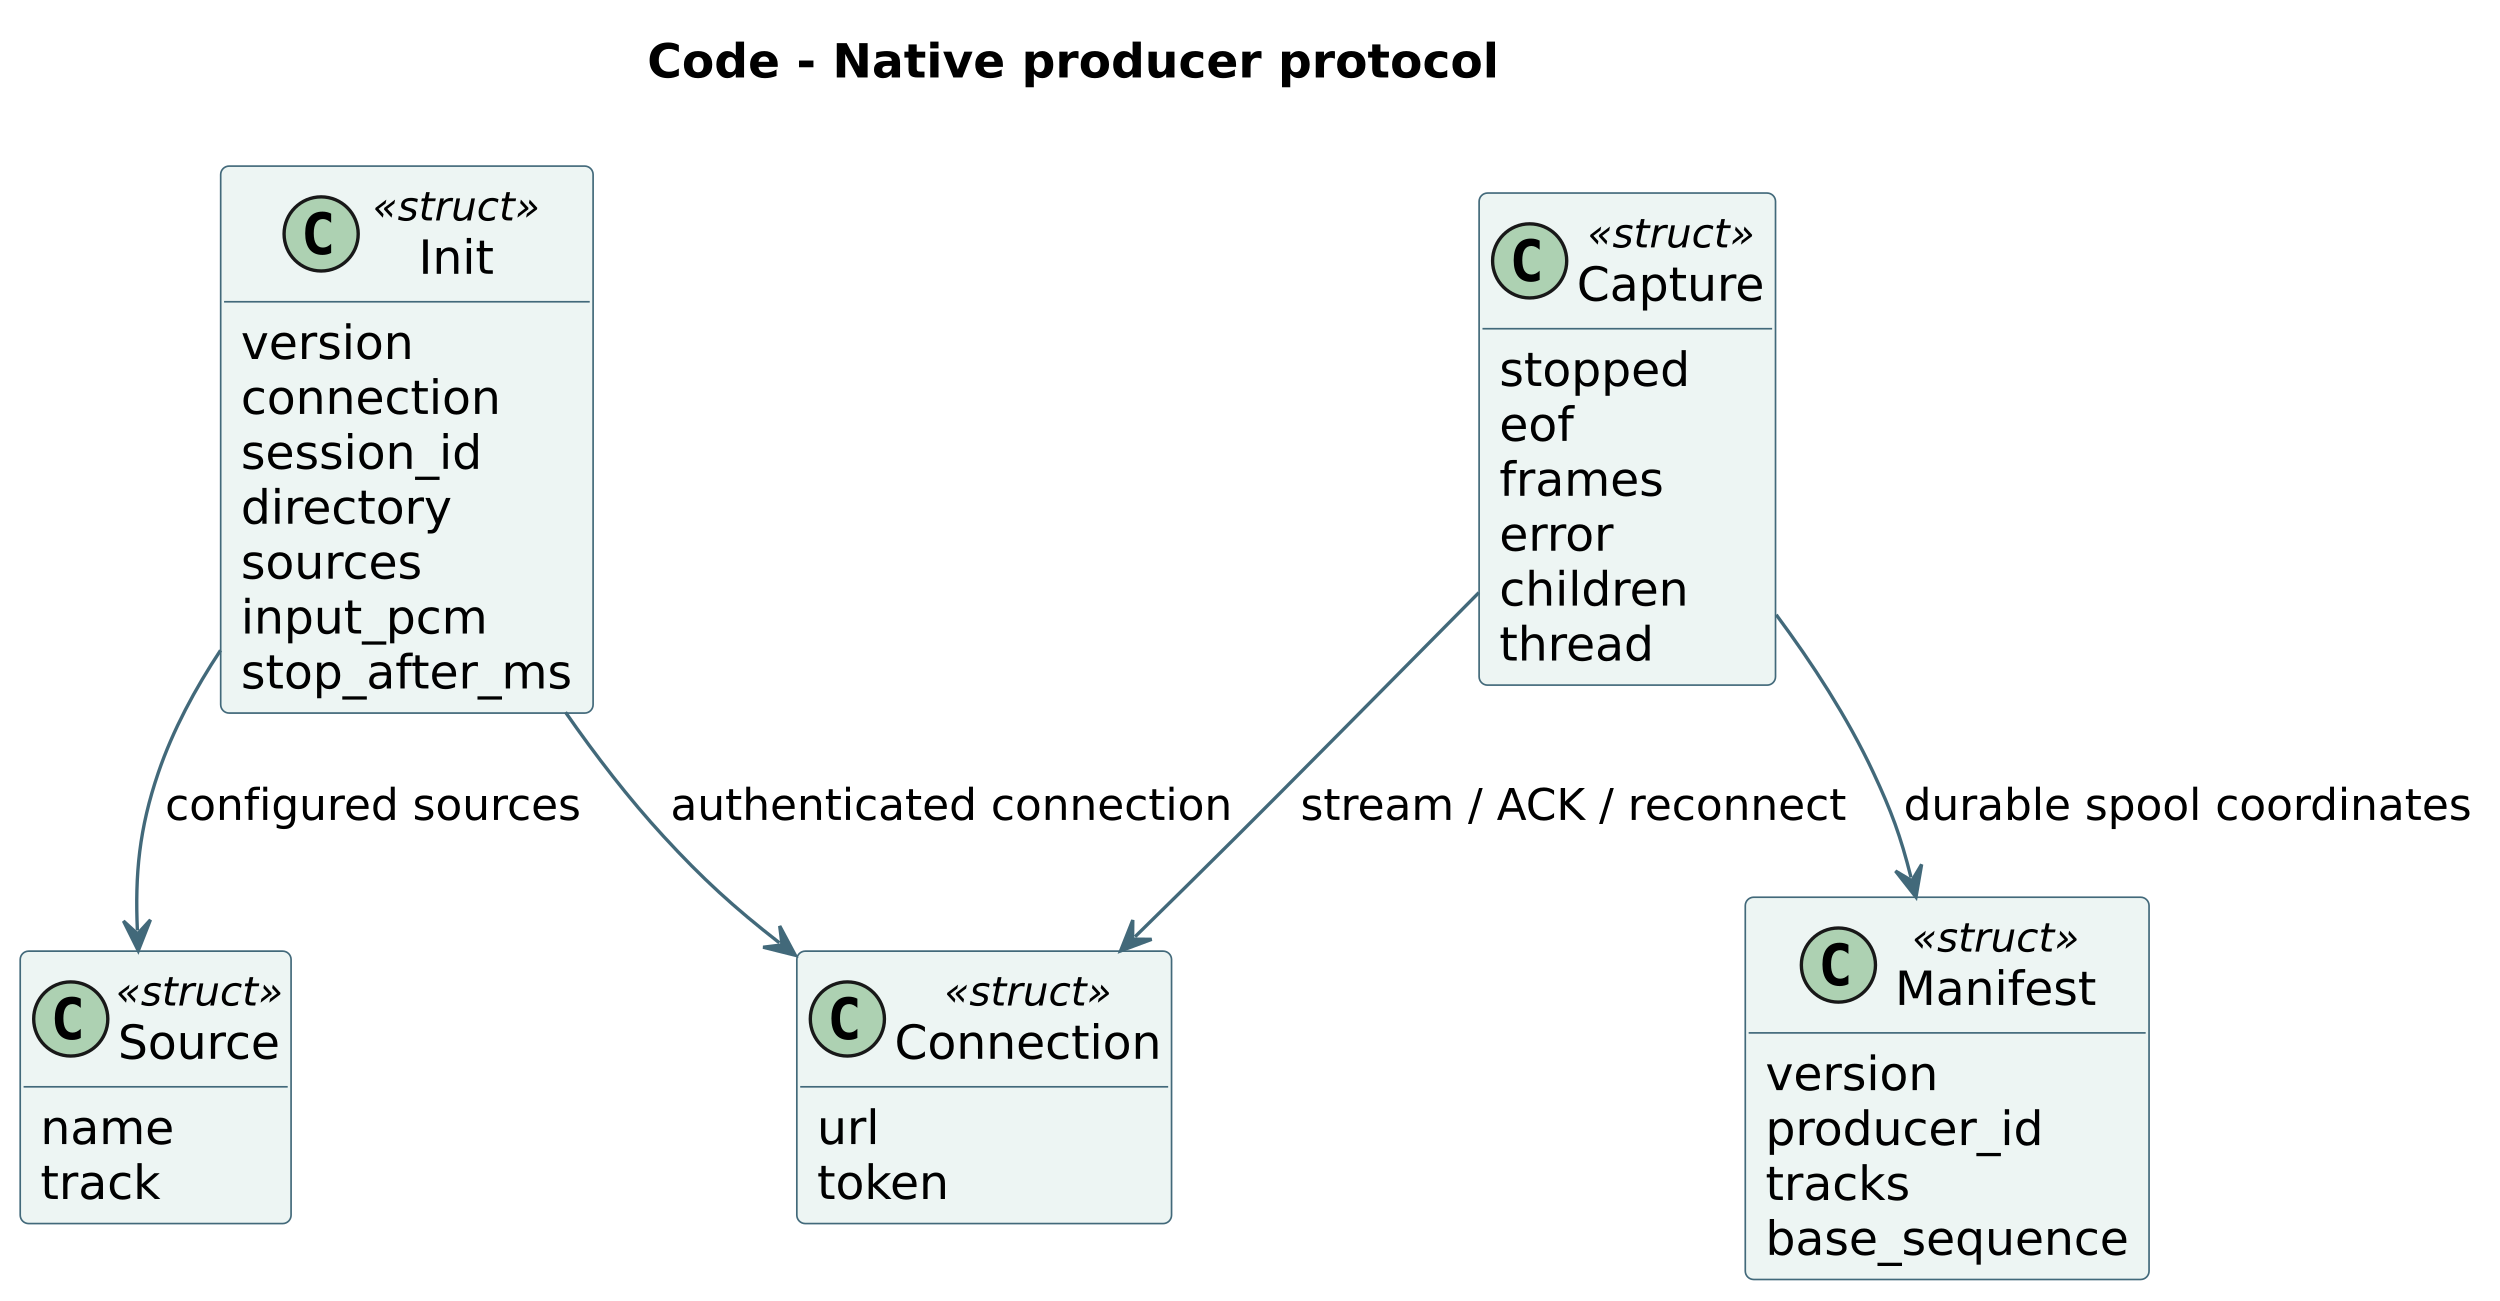
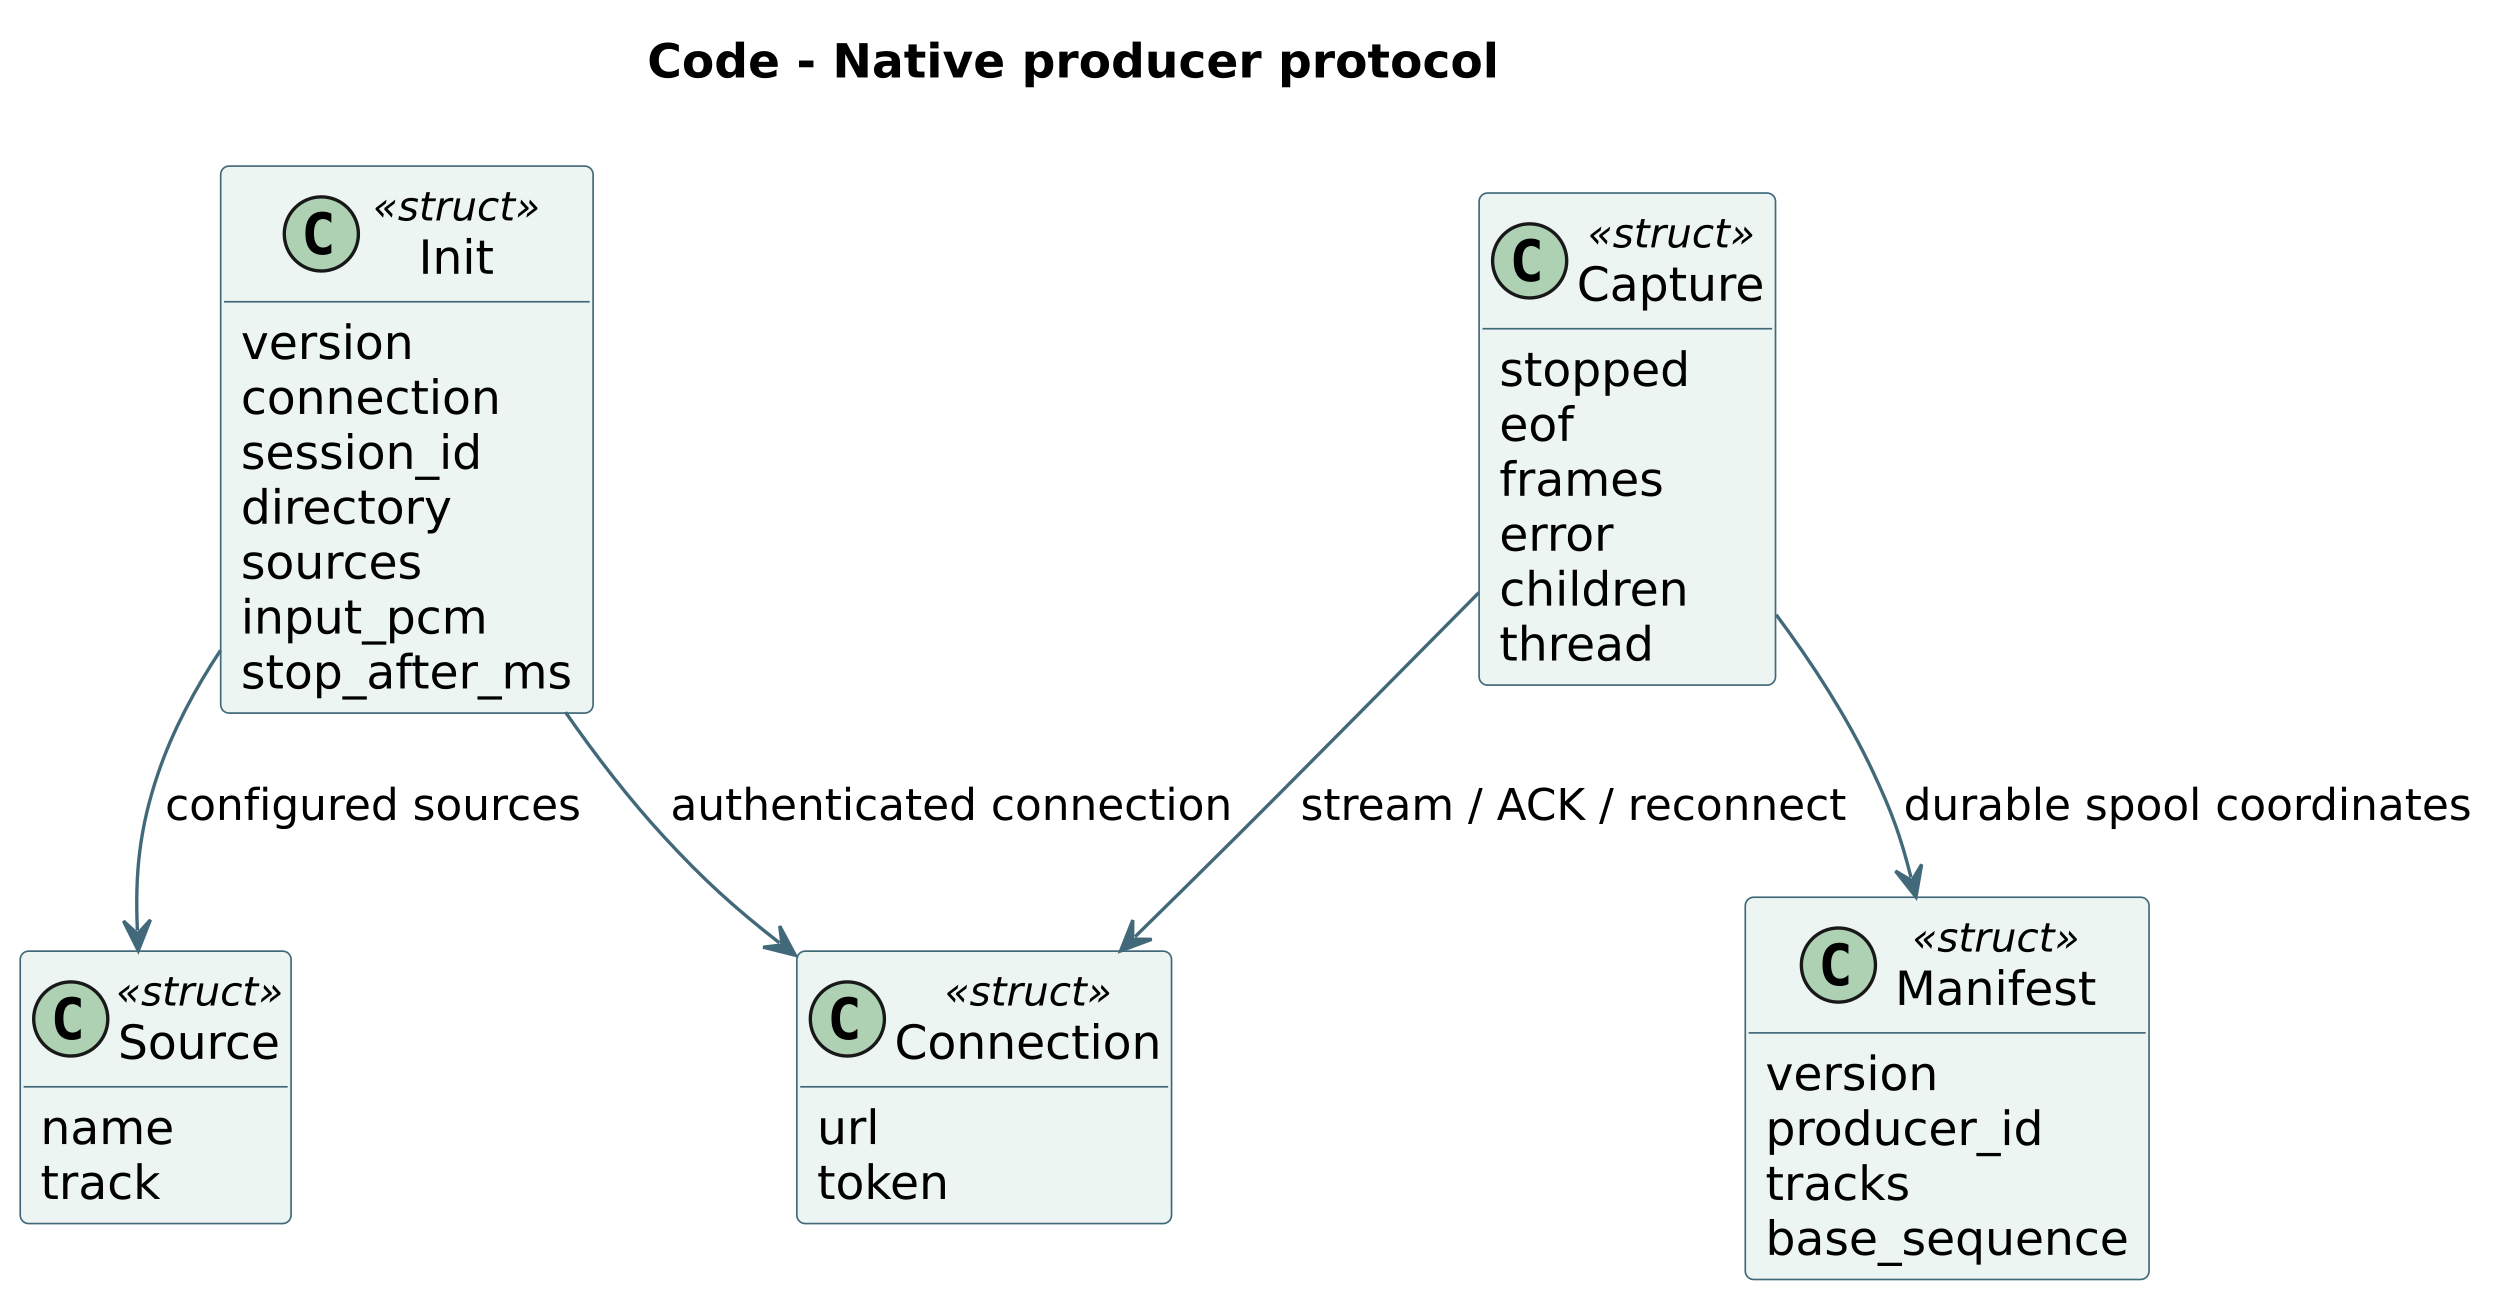
<svg xmlns="http://www.w3.org/2000/svg" xmlns:xlink="http://www.w3.org/1999/xlink" contentStyleType="text/css" data-diagram-type="CLASS" height="386px" preserveAspectRatio="none" style="width:742px;height:386px;background:#FFFFFF;" version="1.1" viewBox="0 0 742 386" width="742px" zoomAndPan="magnify">
  <defs />
  <g>
    <g class="title" data-source-line="9">
      <text fill="#000000" font-family="DejaVu Sans" font-size="14" font-weight="bold" lengthAdjust="spacing" textLength="252.793" x="192.103" y="22.995">Code - Native producer protocol</text>
    </g>
    <g class="entity" data-qualified-name="Connection" data-source-line="10" id="ent0002">
      <a href="https://github.com/JasonLn0711/project_aura/blob/main/native/aura-capture/src/main.rs#L26" target="_top" title="https://github.com/JasonLn0711/project_aura/blob/main/native/aura-capture/src/main.rs#L26" xlink:actuate="onRequest" xlink:href="https://github.com/JasonLn0711/project_aura/blob/main/native/aura-capture/src/main.rs#L26" xlink:show="new" xlink:title="https://github.com/JasonLn0711/project_aura/blob/main/native/aura-capture/src/main.rs#L26" xlink:type="simple">
        <rect fill="#EDF5F3" height="80.859" rx="2.5" ry="2.5" style="stroke:#42697A;stroke-width:0.5;" width="111.215" x="236.5" y="282.297" />
        <ellipse cx="251.5" cy="302.43" fill="#ADD1B2" rx="11" ry="11" style="stroke:#181818;stroke-width:1;" />
        <path d="M254.469,308.07 Q253.891,308.367 253.25,308.508 Q252.609,308.664 251.906,308.664 Q249.406,308.664 248.078,307.023 Q246.766,305.367 246.766,302.242 Q246.766,299.117 248.078,297.461 Q249.406,295.805 251.906,295.805 Q252.609,295.805 253.25,295.961 Q253.906,296.117 254.469,296.414 L254.469,299.133 Q253.844,298.555 253.25,298.289 Q252.656,298.008 252.031,298.008 Q250.688,298.008 250,299.086 Q249.312,300.148 249.312,302.242 Q249.312,304.336 250,305.414 Q250.688,306.477 252.031,306.477 Q252.656,306.477 253.25,306.211 Q253.844,305.93 254.469,305.352 L254.469,308.07 Z " fill="#000000" />
-         <text fill="#000000" font-family="DejaVu Sans" font-size="12" font-style="italic" lengthAdjust="spacing" textLength="49.611" x="280.302" y="298.435">«struct»</text>
+         <text fill="#000000" font-family="DejaVu Sans" font-size="12" font-style="italic" lengthAdjust="spacing" textLength="49.482" x="280.366" y="298.435">«struct»</text>
        <text fill="#000000" font-family="DejaVu Sans" font-size="14" lengthAdjust="spacing" textLength="79.215" x="265.5" y="314.261">Connection</text>
        <line style="stroke:#42697A;stroke-width:0.5;" x1="237.5" x2="346.715" y1="322.562" y2="322.562" />
        <text fill="#000000" font-family="DejaVu Sans" font-size="14" lengthAdjust="spacing" textLength="18.519" x="242.5" y="339.558">url</text>
        <text fill="#000000" font-family="DejaVu Sans" font-size="14" lengthAdjust="spacing" textLength="39.648" x="242.5" y="355.854">token</text>
      </a>
    </g>
    <g class="entity" data-qualified-name="Source" data-source-line="14" id="ent0003">
      <a href="https://github.com/JasonLn0711/project_aura/blob/main/native/aura-capture/src/main.rs#L31" target="_top" title="https://github.com/JasonLn0711/project_aura/blob/main/native/aura-capture/src/main.rs#L31" xlink:actuate="onRequest" xlink:href="https://github.com/JasonLn0711/project_aura/blob/main/native/aura-capture/src/main.rs#L31" xlink:show="new" xlink:title="https://github.com/JasonLn0711/project_aura/blob/main/native/aura-capture/src/main.rs#L31" xlink:type="simple">
        <rect fill="#EDF5F3" height="80.859" rx="2.5" ry="2.5" style="stroke:#42697A;stroke-width:0.5;" width="80.392" x="6" y="282.297" />
        <ellipse cx="21" cy="302.43" fill="#ADD1B2" rx="11" ry="11" style="stroke:#181818;stroke-width:1;" />
        <path d="M23.969,308.07 Q23.391,308.367 22.75,308.508 Q22.109,308.664 21.406,308.664 Q18.906,308.664 17.578,307.023 Q16.266,305.367 16.266,302.242 Q16.266,299.117 17.578,297.461 Q18.906,295.805 21.406,295.805 Q22.109,295.805 22.75,295.961 Q23.406,296.117 23.969,296.414 L23.969,299.133 Q23.344,298.555 22.75,298.289 Q22.156,298.008 21.531,298.008 Q20.188,298.008 19.5,299.086 Q18.812,300.148 18.812,302.242 Q18.812,304.336 19.5,305.414 Q20.188,306.477 21.531,306.477 Q22.156,306.477 22.75,306.211 Q23.344,305.93 23.969,305.352 L23.969,308.07 Z " fill="#000000" />
-         <text fill="#000000" font-family="DejaVu Sans" font-size="12" font-style="italic" lengthAdjust="spacing" textLength="49.611" x="34.39" y="298.435">«struct»</text>
+         <text fill="#000000" font-family="DejaVu Sans" font-size="12" font-style="italic" lengthAdjust="spacing" textLength="49.482" x="34.455" y="298.435">«struct»</text>
        <text fill="#000000" font-family="DejaVu Sans" font-size="14" lengthAdjust="spacing" textLength="48.392" x="35" y="314.261">Source</text>
        <line style="stroke:#42697A;stroke-width:0.5;" x1="7" x2="85.392" y1="322.562" y2="322.562" />
        <text fill="#000000" font-family="DejaVu Sans" font-size="14" lengthAdjust="spacing" textLength="39.703" x="12" y="339.558">name</text>
        <text fill="#000000" font-family="DejaVu Sans" font-size="14" lengthAdjust="spacing" textLength="35.629" x="12" y="355.854">track</text>
      </a>
    </g>
    <g class="entity" data-qualified-name="Init" data-source-line="18" id="ent0004">
      <a href="https://github.com/JasonLn0711/project_aura/blob/main/native/aura-capture/src/main.rs#L36" target="_top" title="https://github.com/JasonLn0711/project_aura/blob/main/native/aura-capture/src/main.rs#L36" xlink:actuate="onRequest" xlink:href="https://github.com/JasonLn0711/project_aura/blob/main/native/aura-capture/src/main.rs#L36" xlink:show="new" xlink:title="https://github.com/JasonLn0711/project_aura/blob/main/native/aura-capture/src/main.rs#L36" xlink:type="simple">
        <rect fill="#EDF5F3" height="162.344" rx="2.5" ry="2.5" style="stroke:#42697A;stroke-width:0.5;" width="110.533" x="65.5" y="49.297" />
-         <ellipse cx="95.315" cy="69.43" fill="#ADD1B2" rx="11" ry="11" style="stroke:#181818;stroke-width:1;" />
-         <path d="M98.284,75.07 Q97.706,75.367 97.065,75.508 Q96.424,75.664 95.721,75.664 Q93.221,75.664 91.893,74.023 Q90.581,72.367 90.581,69.242 Q90.581,66.117 91.893,64.461 Q93.221,62.805 95.721,62.805 Q96.424,62.805 97.065,62.961 Q97.721,63.117 98.284,63.414 L98.284,66.133 Q97.659,65.555 97.065,65.289 Q96.471,65.008 95.846,65.008 Q94.502,65.008 93.815,66.086 Q93.127,67.148 93.127,69.242 Q93.127,71.336 93.815,72.414 Q94.502,73.477 95.846,73.477 Q96.471,73.477 97.065,73.211 Q97.659,72.93 98.284,72.352 L98.284,75.07 Z " fill="#000000" />
-         <text fill="#000000" font-family="DejaVu Sans" font-size="12" font-style="italic" lengthAdjust="spacing" textLength="49.611" x="110.607" y="65.436">«struct»</text>
-         <text fill="#000000" font-family="DejaVu Sans" font-size="14" lengthAdjust="spacing" textLength="22.381" x="124.222" y="81.261">Init</text>
+         <ellipse cx="95.373" cy="69.43" fill="#ADD1B2" rx="11" ry="11" style="stroke:#181818;stroke-width:1;" />
+         <path d="M98.342,75.07 Q97.763,75.367 97.123,75.508 Q96.482,75.664 95.779,75.664 Q93.279,75.664 91.951,74.023 Q90.638,72.367 90.638,69.242 Q90.638,66.117 91.951,64.461 Q93.279,62.805 95.779,62.805 Q96.482,62.805 97.123,62.961 Q97.779,63.117 98.342,63.414 L98.342,66.133 Q97.717,65.555 97.123,65.289 Q96.529,65.008 95.904,65.008 Q94.56,65.008 93.873,66.086 Q93.185,67.148 93.185,69.242 Q93.185,71.336 93.873,72.414 Q94.56,73.477 95.904,73.477 Q96.529,73.477 97.123,73.211 Q97.717,72.93 98.342,72.352 L98.342,75.07 Z " fill="#000000" />
+         <text fill="#000000" font-family="DejaVu Sans" font-size="12" font-style="italic" lengthAdjust="spacing" textLength="49.482" x="110.678" y="65.436">«struct»</text>
+         <text fill="#000000" font-family="DejaVu Sans" font-size="14" lengthAdjust="spacing" textLength="22.381" x="124.229" y="81.261">Init</text>
        <line style="stroke:#42697A;stroke-width:0.5;" x1="66.5" x2="175.033" y1="89.562" y2="89.562" />
        <text fill="#000000" font-family="DejaVu Sans" font-size="14" lengthAdjust="spacing" textLength="51.276" x="71.5" y="106.558">version</text>
        <text fill="#000000" font-family="DejaVu Sans" font-size="14" lengthAdjust="spacing" textLength="77.137" x="71.5" y="122.855">connection</text>
        <text fill="#000000" font-family="DejaVu Sans" font-size="14" lengthAdjust="spacing" textLength="71.6" x="71.5" y="139.151">session_id</text>
        <text fill="#000000" font-family="DejaVu Sans" font-size="14" lengthAdjust="spacing" textLength="62.938" x="71.5" y="155.448">directory</text>
        <text fill="#000000" font-family="DejaVu Sans" font-size="14" lengthAdjust="spacing" textLength="54.093" x="71.5" y="171.745">sources</text>
        <text fill="#000000" font-family="DejaVu Sans" font-size="14" lengthAdjust="spacing" textLength="73.233" x="71.5" y="188.042">input_pcm</text>
        <text fill="#000000" font-family="DejaVu Sans" font-size="14" lengthAdjust="spacing" textLength="98.533" x="71.5" y="204.339">stop_after_ms</text>
      </a>
    </g>
    <g class="entity" data-qualified-name="Manifest" data-source-line="27" id="ent0005">
      <a href="https://github.com/JasonLn0711/project_aura/blob/main/native/aura-capture/src/main.rs#L48" target="_top" title="https://github.com/JasonLn0711/project_aura/blob/main/native/aura-capture/src/main.rs#L48" xlink:actuate="onRequest" xlink:href="https://github.com/JasonLn0711/project_aura/blob/main/native/aura-capture/src/main.rs#L48" xlink:show="new" xlink:title="https://github.com/JasonLn0711/project_aura/blob/main/native/aura-capture/src/main.rs#L48" xlink:type="simple">
        <rect fill="#EDF5F3" height="113.453" rx="2.5" ry="2.5" style="stroke:#42697A;stroke-width:0.5;" width="119.837" x="518" y="266.297" />
        <ellipse cx="545.641" cy="286.43" fill="#ADD1B2" rx="11" ry="11" style="stroke:#181818;stroke-width:1;" />
        <path d="M548.61,292.07 Q548.032,292.367 547.391,292.508 Q546.75,292.664 546.047,292.664 Q543.547,292.664 542.219,291.023 Q540.907,289.367 540.907,286.242 Q540.907,283.117 542.219,281.461 Q543.547,279.805 546.047,279.805 Q546.75,279.805 547.391,279.961 Q548.047,280.117 548.61,280.414 L548.61,283.133 Q547.985,282.555 547.391,282.289 Q546.797,282.008 546.172,282.008 Q544.828,282.008 544.141,283.086 Q543.453,284.148 543.453,286.242 Q543.453,288.336 544.141,289.414 Q544.828,290.477 546.172,290.477 Q546.797,290.477 547.391,290.211 Q547.985,289.93 548.61,289.352 L548.61,292.07 Z " fill="#000000" />
-         <text fill="#000000" font-family="DejaVu Sans" font-size="12" font-style="italic" lengthAdjust="spacing" textLength="49.611" x="567.517" y="282.435">«struct»</text>
+         <text fill="#000000" font-family="DejaVu Sans" font-size="12" font-style="italic" lengthAdjust="spacing" textLength="49.482" x="567.582" y="282.435">«struct»</text>
        <text fill="#000000" font-family="DejaVu Sans" font-size="14" lengthAdjust="spacing" textLength="59.746" x="562.45" y="298.261">Manifest</text>
        <line style="stroke:#42697A;stroke-width:0.5;" x1="519" x2="636.837" y1="306.562" y2="306.562" />
        <text fill="#000000" font-family="DejaVu Sans" font-size="14" lengthAdjust="spacing" textLength="51.276" x="524" y="323.558">version</text>
        <text fill="#000000" font-family="DejaVu Sans" font-size="14" lengthAdjust="spacing" textLength="82.811" x="524" y="339.854">producer_id</text>
        <text fill="#000000" font-family="DejaVu Sans" font-size="14" lengthAdjust="spacing" textLength="42.923" x="524" y="356.151">tracks</text>
        <text fill="#000000" font-family="DejaVu Sans" font-size="14" lengthAdjust="spacing" textLength="107.837" x="524" y="372.448">base_sequence</text>
      </a>
    </g>
    <g class="entity" data-qualified-name="Capture" data-source-line="33" id="ent0006">
      <a href="https://github.com/JasonLn0711/project_aura/blob/main/native/aura-capture/src/main.rs#L54" target="_top" title="https://github.com/JasonLn0711/project_aura/blob/main/native/aura-capture/src/main.rs#L54" xlink:actuate="onRequest" xlink:href="https://github.com/JasonLn0711/project_aura/blob/main/native/aura-capture/src/main.rs#L54" xlink:show="new" xlink:title="https://github.com/JasonLn0711/project_aura/blob/main/native/aura-capture/src/main.rs#L54" xlink:type="simple">
        <rect fill="#EDF5F3" height="146.047" rx="2.5" ry="2.5" style="stroke:#42697A;stroke-width:0.5;" width="87.973" x="439" y="57.297" />
        <ellipse cx="454" cy="77.43" fill="#ADD1B2" rx="11" ry="11" style="stroke:#181818;stroke-width:1;" />
        <path d="M456.969,83.07 Q456.391,83.367 455.75,83.508 Q455.109,83.664 454.406,83.664 Q451.906,83.664 450.578,82.023 Q449.266,80.367 449.266,77.242 Q449.266,74.117 450.578,72.461 Q451.906,70.805 454.406,70.805 Q455.109,70.805 455.75,70.961 Q456.406,71.117 456.969,71.414 L456.969,74.133 Q456.344,73.555 455.75,73.289 Q455.156,73.008 454.531,73.008 Q453.188,73.008 452.5,74.086 Q451.812,75.148 451.812,77.242 Q451.812,79.336 452.5,80.414 Q453.188,81.477 454.531,81.477 Q455.156,81.477 455.75,81.211 Q456.344,80.93 456.969,80.352 L456.969,83.07 Z " fill="#000000" />
-         <text fill="#000000" font-family="DejaVu Sans" font-size="12" font-style="italic" lengthAdjust="spacing" textLength="49.611" x="471.181" y="73.436">«struct»</text>
+         <text fill="#000000" font-family="DejaVu Sans" font-size="12" font-style="italic" lengthAdjust="spacing" textLength="49.482" x="471.245" y="73.436">«struct»</text>
        <text fill="#000000" font-family="DejaVu Sans" font-size="14" lengthAdjust="spacing" textLength="55.973" x="468" y="89.261">Capture</text>
        <line style="stroke:#42697A;stroke-width:0.5;" x1="440" x2="525.973" y1="97.562" y2="97.562" />
        <text fill="#000000" font-family="DejaVu Sans" font-size="14" lengthAdjust="spacing" textLength="56.622" x="445" y="114.558">stopped</text>
        <text fill="#000000" font-family="DejaVu Sans" font-size="14" lengthAdjust="spacing" textLength="22.107" x="445" y="130.855">eof</text>
        <text fill="#000000" font-family="DejaVu Sans" font-size="14" lengthAdjust="spacing" textLength="48.809" x="445" y="147.151">frames</text>
        <text fill="#000000" font-family="DejaVu Sans" font-size="14" lengthAdjust="spacing" textLength="34.446" x="445" y="163.448">error</text>
        <text fill="#000000" font-family="DejaVu Sans" font-size="14" lengthAdjust="spacing" textLength="56.478" x="445" y="179.745">children</text>
        <text fill="#000000" font-family="DejaVu Sans" font-size="14" lengthAdjust="spacing" textLength="46.197" x="445" y="196.042">thread</text>
      </a>
    </g>
    <g class="link" data-entity-1="ent0004" data-entity-2="ent0002" data-link-type="dependency" id="lnk7">
      <polygon fill="#42697A" points="236.05,283.523,231.417,274.831,232.109,280.446,226.494,281.137,236.05,283.523" style="stroke:#42697A;stroke-width:1;" />
      <path d="M167.832,211.386 C176.812,224.285 186.663,237.071 197,248.297 C208.583,260.876 217.763,269.245 231.321,279.83" fill="none" style="stroke:#42697A;stroke-width:1;" />
      <text fill="#000000" font-family="DejaVu Sans" font-size="13" lengthAdjust="spacing" textLength="166.708" x="199" y="243.364">authenticated connection</text>
    </g>
    <g class="link" data-entity-1="ent0004" data-entity-2="ent0003" data-link-type="dependency" id="lnk8">
      <polygon fill="#42697A" points="41.039,282.17,44.643,273.004,40.821,277.175,36.65,273.353,41.039,282.17" style="stroke:#42697A;stroke-width:1;" />
      <path d="M65.453,193.01 C57.915,204.391 51.303,216.686 47,229.297 C41.296,246.017 40.047,259.452 40.777,276.176" fill="none" style="stroke:#42697A;stroke-width:1;" />
      <text fill="#000000" font-family="DejaVu Sans" font-size="13" lengthAdjust="spacing" textLength="123.976" x="49" y="243.364">configured sources</text>
    </g>
    <g class="link" data-entity-1="ent0006" data-entity-2="ent0005" data-link-type="dependency" id="lnk9">
      <polygon fill="#42697A" points="568.661,266.26,570.338,256.555,567.438,261.412,562.581,258.512,568.661,266.26" style="stroke:#42697A;stroke-width:1;" />
      <path d="M527.178,182.444 C537.884,196.856 548.415,213.054 556,229.297 C561.378,240.814 564.043,247.953 567.194,260.442" fill="none" style="stroke:#42697A;stroke-width:1;" />
      <text fill="#000000" font-family="DejaVu Sans" font-size="13" lengthAdjust="spacing" textLength="168.81" x="565" y="243.364">durable spool coordinates</text>
    </g>
    <g class="link" data-entity-1="ent0006" data-entity-2="ent0002" data-link-type="dependency" id="lnk10">
      <polygon fill="#42697A" points="332.585,282.232,341.813,278.79,336.156,278.733,336.214,273.076,332.585,282.232" style="stroke:#42697A;stroke-width:1;" />
      <path d="M438.93,175.879 C412.202,202.892 380.692,234.684 367,248.297 C355.881,259.351 348.054,267.074 336.871,278.033" fill="none" style="stroke:#42697A;stroke-width:1;" />
      <text fill="#000000" font-family="DejaVu Sans" font-size="13" lengthAdjust="spacing" textLength="162.792" x="386" y="243.364">stream / ACK / reconnect</text>
    </g>
  </g>
</svg>
